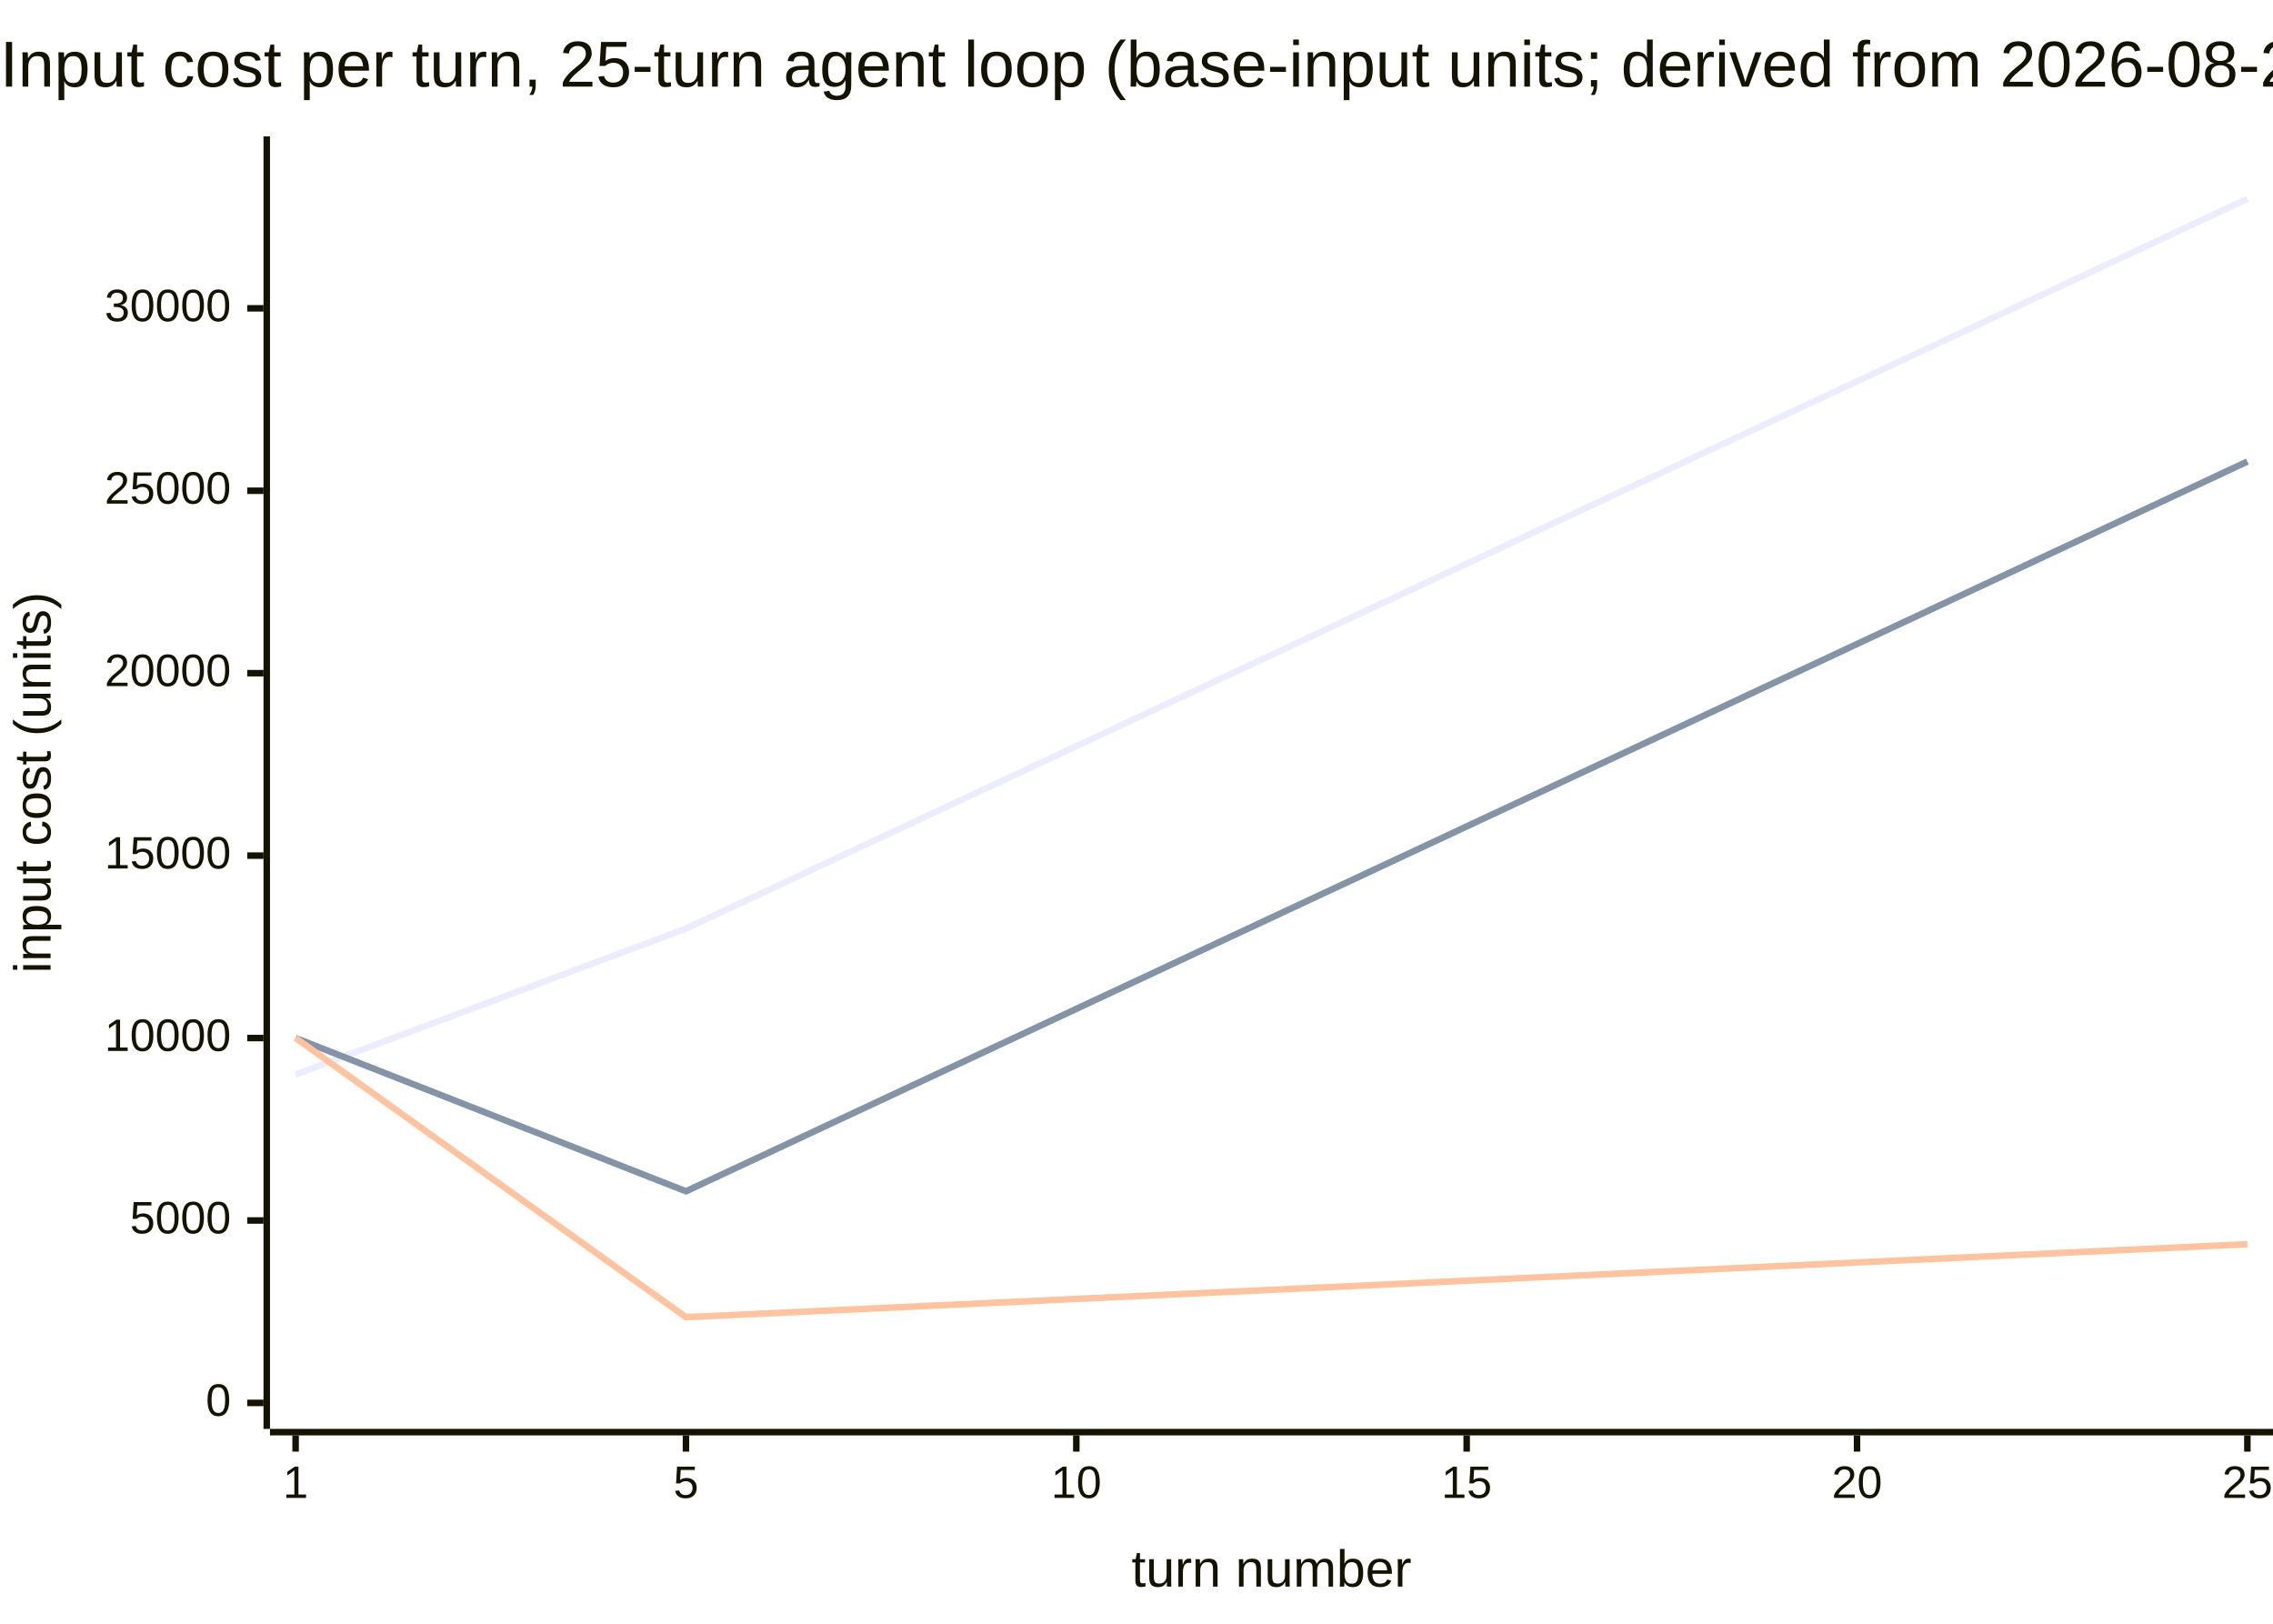
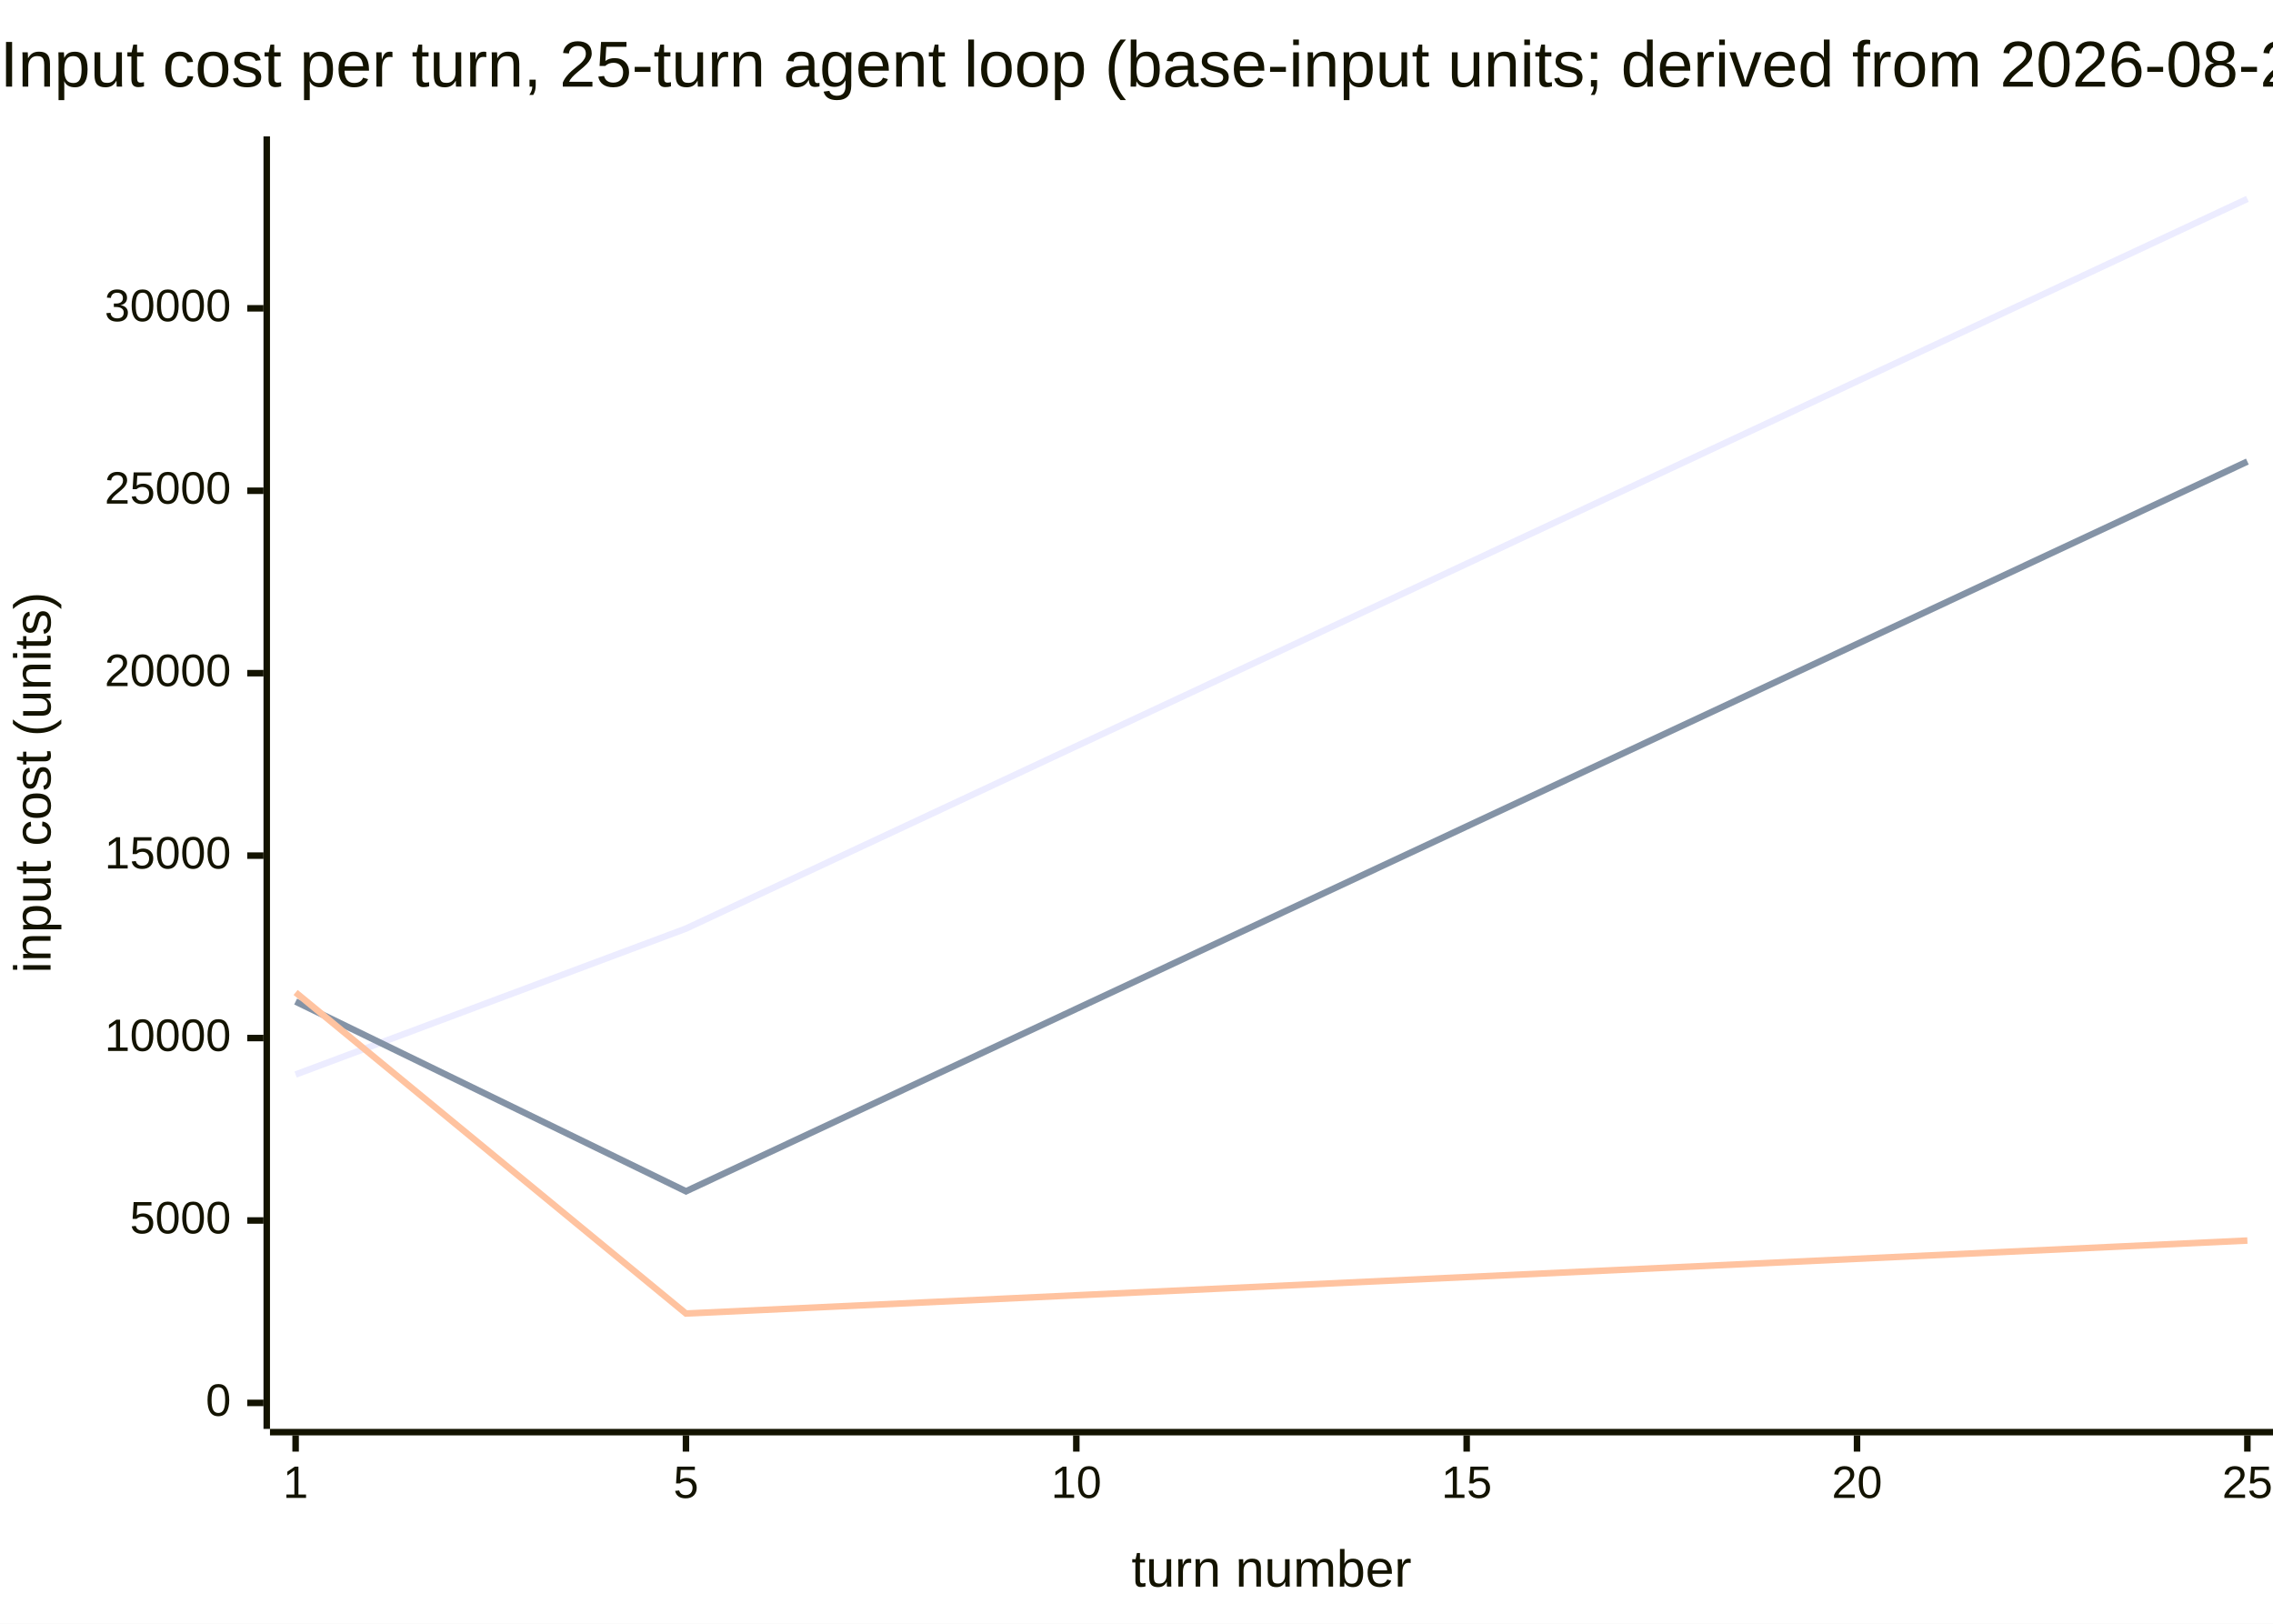
<svg xmlns="http://www.w3.org/2000/svg" id="my-svg" width="100%" style="max-width: 700px; background-color: transparent;" viewBox="0 0 700 500" role="graphics-document document" aria-roledescription="xychart">
  <style>#my-svg{font-family:"trebuchet ms",verdana,arial,sans-serif;font-size:16px;fill:#333;}@keyframes edge-animation-frame{from{stroke-dashoffset:0;}}@keyframes dash{to{stroke-dashoffset:0;}}#my-svg .edge-animation-slow{stroke-dasharray:9,5!important;stroke-dashoffset:900;animation:dash 50s linear infinite;stroke-linecap:round;}#my-svg .edge-animation-fast{stroke-dasharray:9,5!important;stroke-dashoffset:900;animation:dash 20s linear infinite;stroke-linecap:round;}#my-svg .error-icon{fill:#552222;}#my-svg .error-text{fill:#552222;stroke:#552222;}#my-svg .edge-thickness-normal{stroke-width:1px;}#my-svg .edge-thickness-thick{stroke-width:3.5px;}#my-svg .edge-pattern-solid{stroke-dasharray:0;}#my-svg .edge-thickness-invisible{stroke-width:0;fill:none;}#my-svg .edge-pattern-dashed{stroke-dasharray:3;}#my-svg .edge-pattern-dotted{stroke-dasharray:2;}#my-svg .marker{fill:#333333;stroke:#333333;}#my-svg .marker.cross{stroke:#333333;}#my-svg svg{font-family:"trebuchet ms",verdana,arial,sans-serif;font-size:16px;}#my-svg p{margin:0;}#my-svg .node .neo-node{stroke:#9370DB;}#my-svg [data-look="neo"].node rect,#my-svg [data-look="neo"].cluster rect,#my-svg [data-look="neo"].node polygon{stroke:#9370DB;filter:drop-shadow(1px 2px 2px rgba(185, 185, 185, 1));}#my-svg [data-look="neo"].swimlane.cluster rect{filter:none;}#my-svg [data-look="neo"].node path{stroke:#9370DB;stroke-width:1px;}#my-svg [data-look="neo"].node .outer-path{filter:drop-shadow(1px 2px 2px rgba(185, 185, 185, 1));}#my-svg [data-look="neo"].node .neo-line path{stroke:#9370DB;filter:none;}#my-svg [data-look="neo"].node circle{stroke:#9370DB;filter:drop-shadow(1px 2px 2px rgba(185, 185, 185, 1));}#my-svg [data-look="neo"].node circle .state-start{fill:#000000;}#my-svg [data-look="neo"].icon-shape .icon{fill:#9370DB;filter:drop-shadow(1px 2px 2px rgba(185, 185, 185, 1));}#my-svg [data-look="neo"].icon-shape .icon-neo path{stroke:#9370DB;filter:drop-shadow(1px 2px 2px rgba(185, 185, 185, 1));}#my-svg :root{--mermaid-font-family:"trebuchet ms",verdana,arial,sans-serif;}</style>
  <g />
  <g class="main">
    <rect width="700" height="500" class="background" fill="white" />
    <g class="chart-title">
      <text x="0" y="0" fill="#131300" font-size="20" dominant-baseline="middle" text-anchor="middle" transform="translate(410.2266, 21) rotate(0)">Input cost per turn, 25-turn agent loop (base-input units; derived from 2026-08-27 multipliers)</text>
    </g>
    <g class="plot">
      <g class="line-plot-0">
        <path d="M91.038,330.882L211.251,285.941L331.465,229.765L451.679,173.588L571.893,117.412L692.107,61.235" fill="none" stroke="#ECECFF" stroke-width="2" />
      </g>
      <g class="line-plot-1">
-         <path d="M91.038,319.647L211.251,366.835L331.465,310.659L451.679,254.482L571.893,198.306L692.107,142.129" fill="none" stroke="#8493A6" stroke-width="2" />
+         <path d="M91.038,308.412L211.251,366.835L331.465,310.659L451.679,254.482L571.893,198.306L692.107,142.129" fill="none" stroke="#8493A6" stroke-width="2" />
      </g>
      <g class="line-plot-2">
-         <path d="M91.038,319.647L211.251,405.597L331.465,399.979L451.679,394.362L571.893,388.744L692.107,383.126" fill="none" stroke="#FFC3A0" stroke-width="2" />
+         <path d="M91.038,305.603L211.251,404.474L331.465,398.856L451.679,393.238L571.893,387.621L692.107,382.003" fill="none" stroke="#FFC3A0" stroke-width="2" />
      </g>
    </g>
    <g class="bottom-axis">
      <g class="axis-line">
        <path d="M 83.145,441 L 700,441" fill="none" stroke="#131300" stroke-width="2" />
      </g>
      <g class="label">
        <text x="0" y="0" fill="#131300" font-size="14" dominant-baseline="text-before-edge" text-anchor="middle" transform="translate(91.0376, 452) rotate(0)">1</text>
        <text x="0" y="0" fill="#131300" font-size="14" dominant-baseline="text-before-edge" text-anchor="middle" transform="translate(211.2515, 452) rotate(0)">5</text>
        <text x="0" y="0" fill="#131300" font-size="14" dominant-baseline="text-before-edge" text-anchor="middle" transform="translate(331.4653, 452) rotate(0)">10</text>
        <text x="0" y="0" fill="#131300" font-size="14" dominant-baseline="text-before-edge" text-anchor="middle" transform="translate(451.6792, 452) rotate(0)">15</text>
        <text x="0" y="0" fill="#131300" font-size="14" dominant-baseline="text-before-edge" text-anchor="middle" transform="translate(571.8931, 452) rotate(0)">20</text>
        <text x="0" y="0" fill="#131300" font-size="14" dominant-baseline="text-before-edge" text-anchor="middle" transform="translate(692.1069, 452) rotate(0)">25</text>
      </g>
      <g class="ticks">
        <path d="M 91.038,442 L 91.038,447" fill="none" stroke="#131300" stroke-width="2" />
        <path d="M 211.251,442 L 211.251,447" fill="none" stroke="#131300" stroke-width="2" />
        <path d="M 331.465,442 L 331.465,447" fill="none" stroke="#131300" stroke-width="2" />
        <path d="M 451.679,442 L 451.679,447" fill="none" stroke="#131300" stroke-width="2" />
        <path d="M 571.893,442 L 571.893,447" fill="none" stroke="#131300" stroke-width="2" />
        <path d="M 692.107,442 L 692.107,447" fill="none" stroke="#131300" stroke-width="2" />
      </g>
      <g class="title">
        <text x="0" y="0" fill="#131300" font-size="16" dominant-baseline="text-before-edge" text-anchor="middle" transform="translate(391.5723, 478) rotate(0)">turn number</text>
      </g>
    </g>
    <g class="left-axis">
      <g class="axisl-line">
        <path d="M 82.145,42 L 82.145,440" fill="none" stroke="#131300" stroke-width="2" />
      </g>
      <g class="label">
        <text x="0" y="0" fill="#131300" font-size="14" dominant-baseline="middle" text-anchor="end" transform="translate(71.14453, 94.94118) rotate(0)">30000</text>
        <text x="0" y="0" fill="#131300" font-size="14" dominant-baseline="middle" text-anchor="end" transform="translate(71.14453, 151.1176) rotate(0)">25000</text>
        <text x="0" y="0" fill="#131300" font-size="14" dominant-baseline="middle" text-anchor="end" transform="translate(71.14453, 207.2941) rotate(0)">20000</text>
        <text x="0" y="0" fill="#131300" font-size="14" dominant-baseline="middle" text-anchor="end" transform="translate(71.14453, 263.4706) rotate(0)">15000</text>
        <text x="0" y="0" fill="#131300" font-size="14" dominant-baseline="middle" text-anchor="end" transform="translate(71.14453, 319.6471) rotate(0)">10000</text>
        <text x="0" y="0" fill="#131300" font-size="14" dominant-baseline="middle" text-anchor="end" transform="translate(71.14453, 375.8235) rotate(0)">5000</text>
        <text x="0" y="0" fill="#131300" font-size="14" dominant-baseline="middle" text-anchor="end" transform="translate(71.14453, 432) rotate(0)">0</text>
      </g>
      <g class="ticks">
        <path d="M 81.145,94.941 L 76.145,94.941" fill="none" stroke="#131300" stroke-width="2" />
        <path d="M 81.145,151.118 L 76.145,151.118" fill="none" stroke="#131300" stroke-width="2" />
        <path d="M 81.145,207.294 L 76.145,207.294" fill="none" stroke="#131300" stroke-width="2" />
        <path d="M 81.145,263.471 L 76.145,263.471" fill="none" stroke="#131300" stroke-width="2" />
        <path d="M 81.145,319.647 L 76.145,319.647" fill="none" stroke="#131300" stroke-width="2" />
        <path d="M 81.145,375.824 L 76.145,375.824" fill="none" stroke="#131300" stroke-width="2" />
        <path d="M 81.145,432 L 76.145,432" fill="none" stroke="#131300" stroke-width="2" />
      </g>
      <g class="title">
        <text x="0" y="0" fill="#131300" font-size="16" dominant-baseline="text-before-edge" text-anchor="middle" transform="translate(5, 241) rotate(270)">input cost (units)</text>
      </g>
    </g>
  </g>
  <g class="mermaid-tmp-group" />
</svg>
